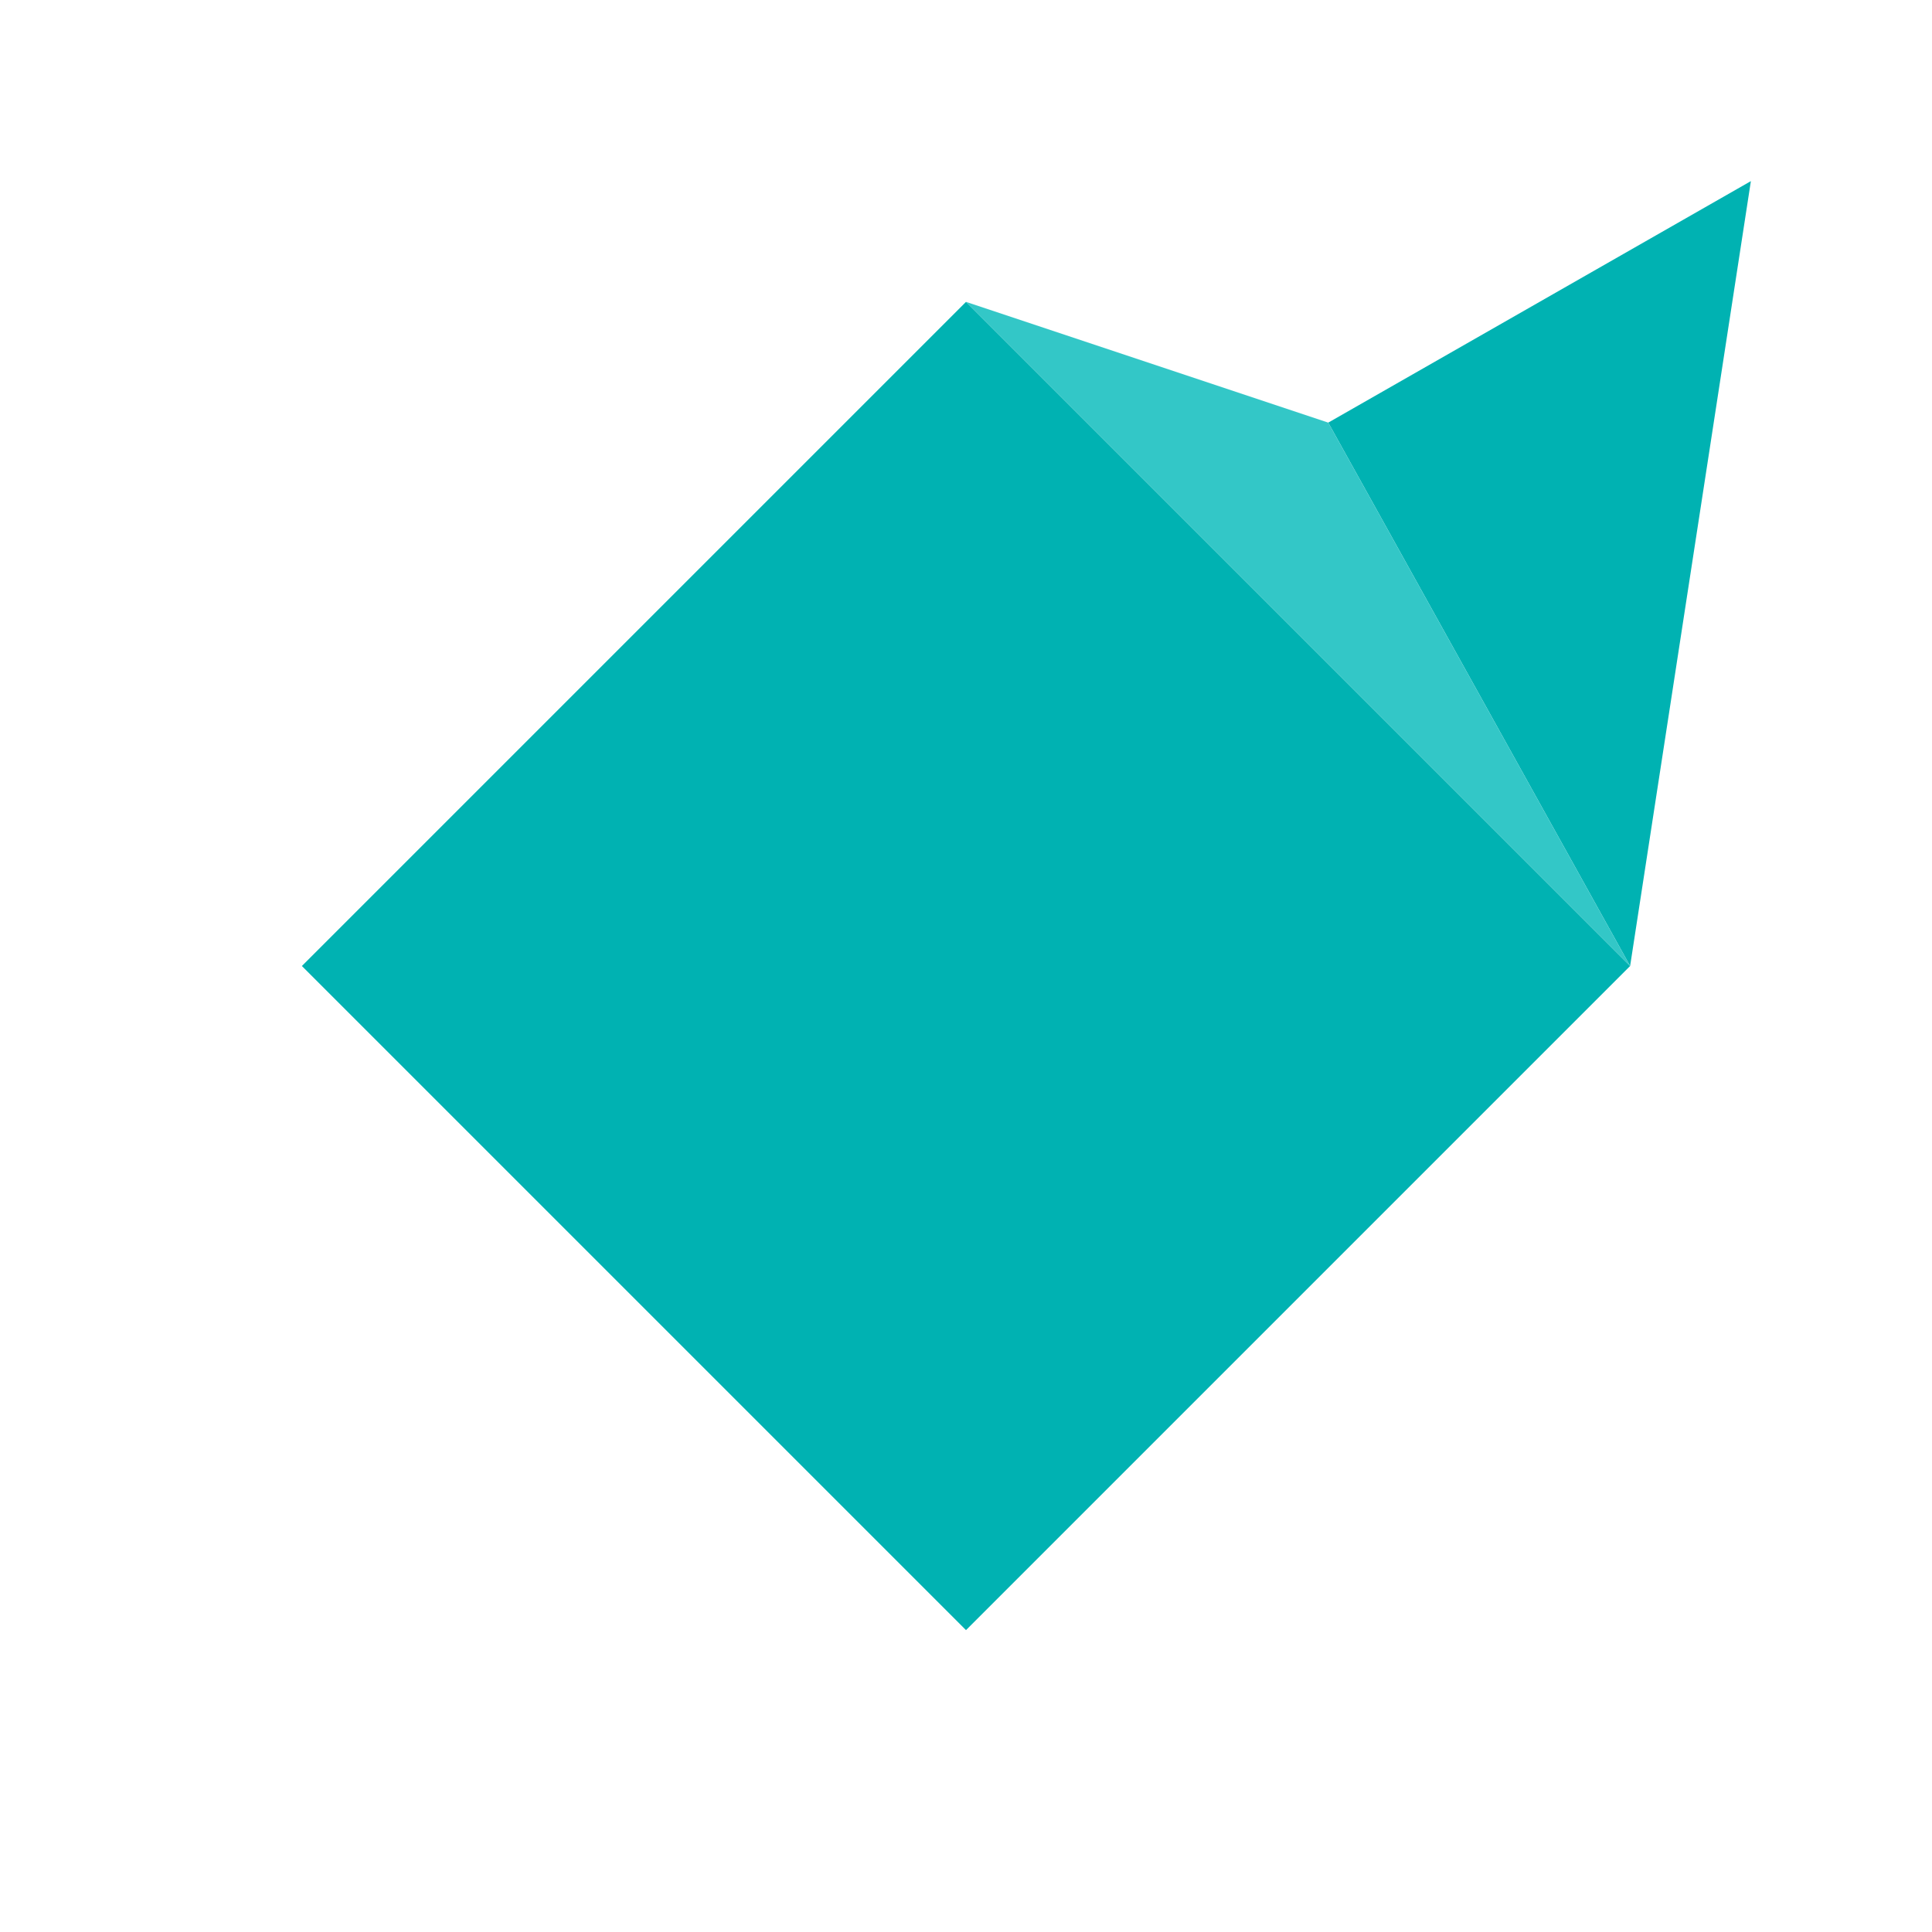
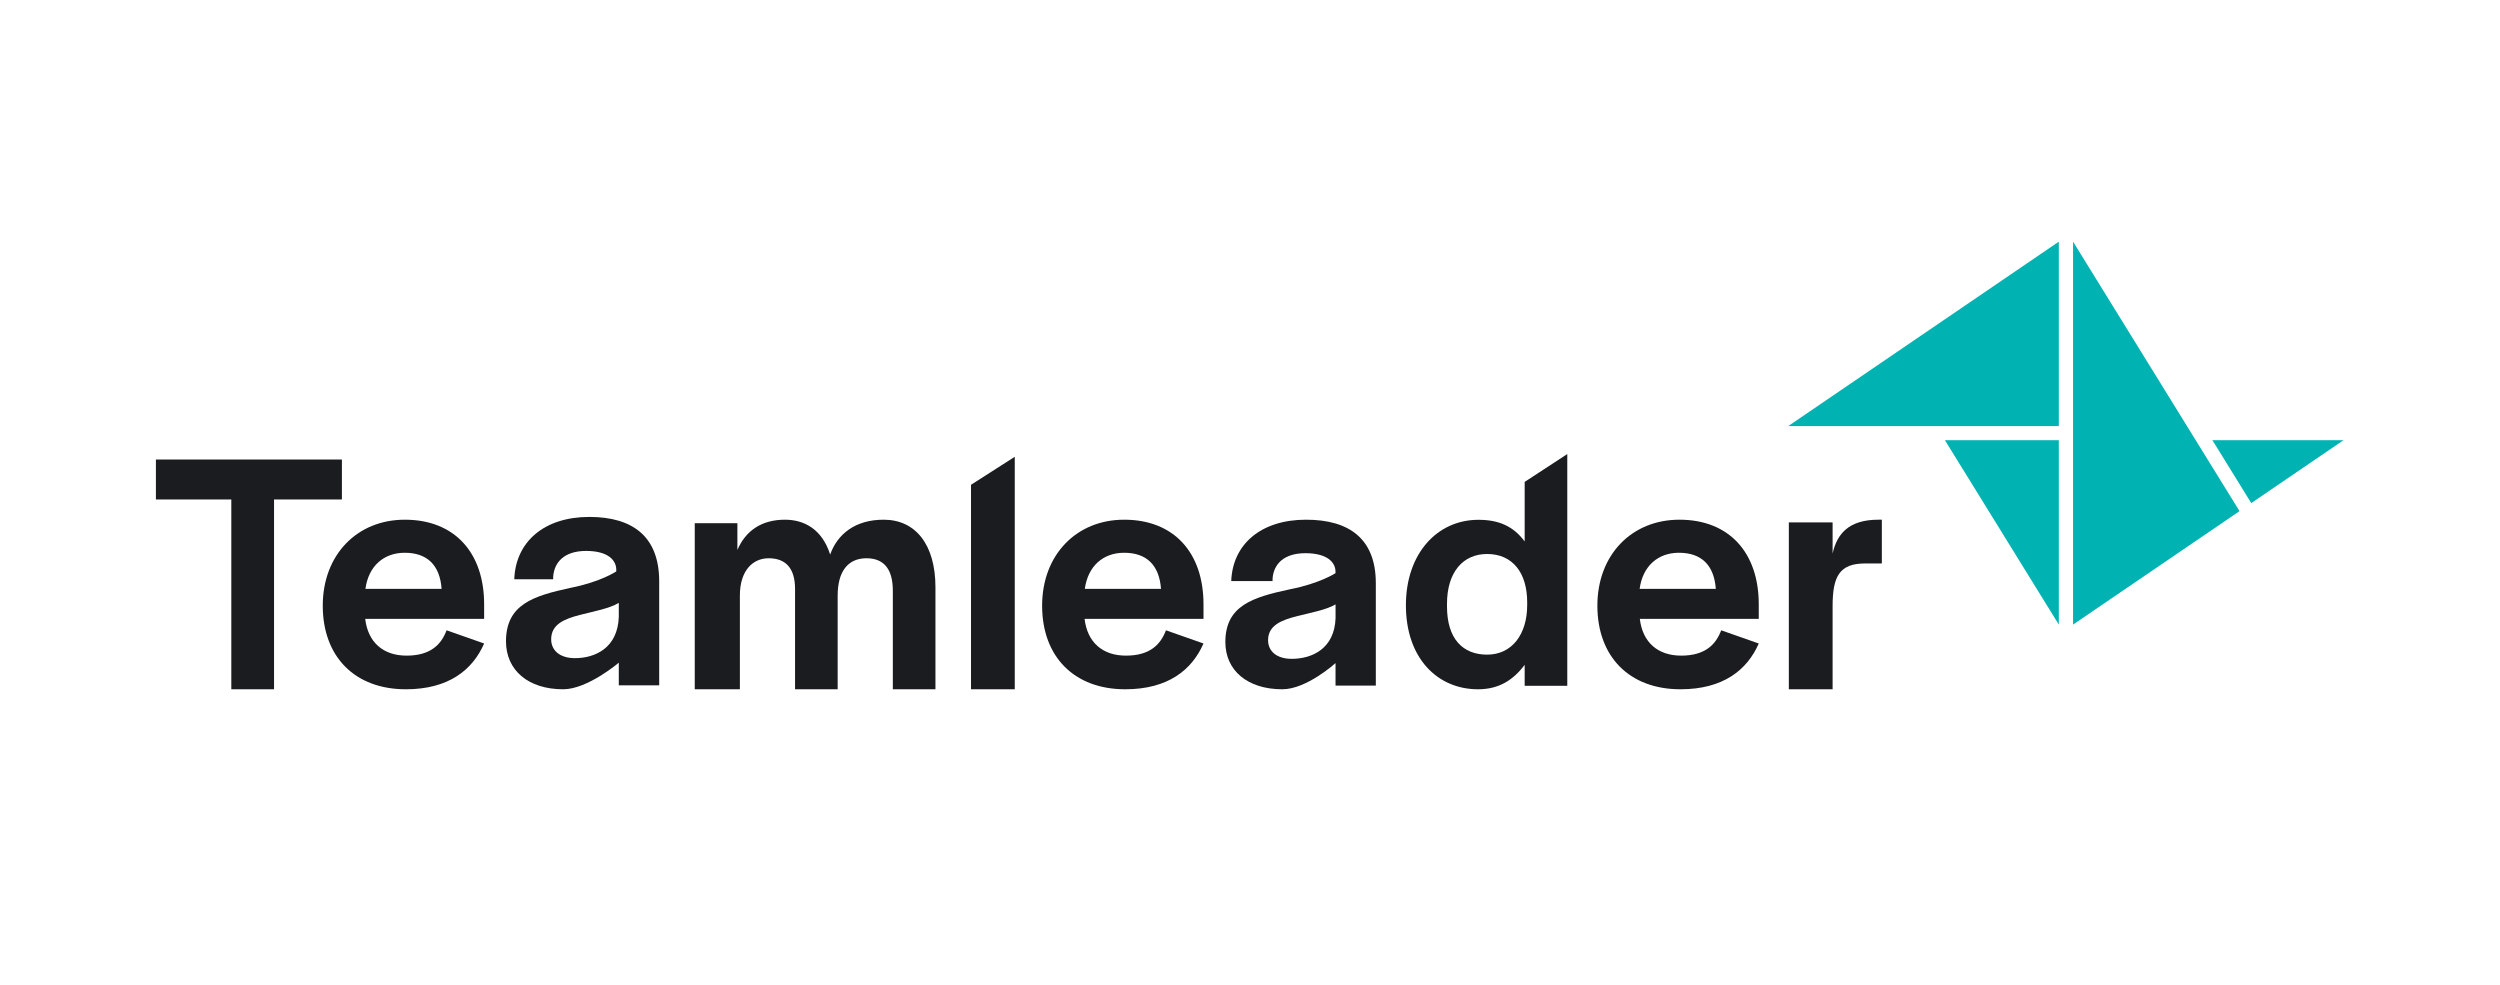
- <svg xmlns="http://www.w3.org/2000/svg" viewBox="0 0 64 64" fill="none">
-   <polygon points="10,32 32,54 54,32 32,10" fill="#00B2B2" />
-   <polygon points="54,32 44,14 58,6" fill="#00B2B2" />
-   <polygon points="32,10 54,32 44,14" fill="#33C7C7" />
+ <svg xmlns="http://www.w3.org/2000/svg" enable-background="new 0 0 914 360" viewBox="0 0 914 360">
+   <g fill="#1a1c20">
+     <path d="m125 168h-68v14.61h27.57v69.39h15.62v-69.39h24.81z" />
+     <path d="m148.39 252c15.64 0 24.41-7.1 28.61-16.74l-13.73-4.82c-1.91 5.07-5.72 9.26-14.62 9.26-8.52 0-14.11-4.82-15.13-13.44h43.48v-5.32c0-18.89-10.81-30.94-28.99-30.94-17.55 0-30.01 12.93-30.01 31.44 0 18.64 11.7 30.56 30.39 30.56zm-.42-49.91c8.14 0 12.84 4.44 13.48 13.19h-27.85c1.14-8.37 6.74-13.19 14.37-13.19z" />
+     <path d="m205.9 252c8.92 0 20.33-9.72 20.33-9.72v8.27h14.77v-38.01c0-16.38-9.68-23.55-25.56-23.55-16.5 0-26.93 9.09-27.42 22.78h14.22v-.89c.37-5.37 4.09-9.46 12.03-9.46s11.04 3.32 11.04 6.9v.59s-5.65 3.83-16.74 6.01c-13.51 2.94-23.58 6.01-23.58 19.56.01 10.49 8.04 17.52 20.91 17.52zm4.28-11.38c-5.48 0-8.67-2.81-8.67-6.9 0-5.37 4.59-7.41 10.7-8.95 4.97-1.28 10.58-2.3 14.02-4.35v5.11c-.38 11.26-8.53 15.09-16.05 15.09z" />
+     <path d="m269.58 191.29h-15.58v60.71h16.5v-34.27c0-9.17 4.76-13.63 10.52-13.63 6.39 0 9.65 3.82 9.65 11.21v36.69h15.58v-34.27c0-8.79 3.76-13.63 10.52-13.63 6.26 0 9.65 3.82 9.65 11.85v36.05h15.58v-37.3c0-15.56-7.24-24.7-18.93-24.7-10.42 0-16.9 5.27-19.56 12.73-3.05-9.52-9.78-12.73-16.52-12.73-8.51 0-14.36 3.99-17.4 11.06v-9.77z" />
+     <path d="m371 167-16 10.24v74.76h16z" />
+     <path d="m411.39 252c15.64 0 24.41-7.1 28.61-16.74l-13.73-4.82c-1.91 5.07-5.72 9.26-14.62 9.26-8.52 0-14.11-4.82-15.13-13.44h43.48v-5.32c0-18.89-10.81-30.94-28.99-30.94-17.55 0-30.01 12.93-30.01 31.44 0 18.64 11.7 30.56 30.39 30.56zm-.41-49.91c8.14 0 12.84 4.44 13.48 13.19h-27.85c1.15-8.37 6.74-13.19 14.37-13.19z" />
+     <path d="m468.83 252c8.89 0 19.44-9.57 19.44-9.57v8.23h14.73v-37.46c0-16.14-9.66-23.2-25.5-23.2-16.46 0-26.86 8.95-27.36 22.45h15.11v-.88c.37-5.29 4.08-9.32 12-9.32s11.01 3.27 11.01 6.8v.5s-5.73 3.78-16.78 5.92c-13.46 2.9-23.49 5.92-23.49 19.28.01 10.32 8.01 17.25 20.84 17.25zm3.42-11.13c-5.47 0-8.64-2.77-8.64-6.8 0-5.29 4.58-7.31 10.68-8.82 4.96-1.26 10.55-2.27 13.99-4.28v5.04c-.39 11.09-8.53 14.86-16.03 14.86z" />
+     <path d="m540.37 252c7.66 0 12.91-3.4 17.05-8.94v7.68h15.58v-84.74l-15.58 10.18v21.77c-4.14-5.54-9.39-7.91-16.92-7.91-15.07 0-26.5 12.34-26.5 31.23 0 19.4 11.55 30.73 26.37 30.73zm3.31-12.66c-8.92 0-14.66-5.84-14.66-17.64v-.89c0-11.8 5.99-18.27 14.66-18.27 9.31 0 14.66 6.85 14.66 17.64v1.02c0 10.78-5.61 18.14-14.66 18.14z" />
+     <path d="m614.39 252c15.64 0 24.41-7.1 28.61-16.74l-13.73-4.82c-1.91 5.07-5.72 9.26-14.62 9.26-8.52 0-14.11-4.82-15.13-13.44h43.48v-5.32c0-18.89-10.81-30.94-28.99-30.94-17.55 0-30.01 12.93-30.01 31.44 0 18.64 11.7 30.56 30.39 30.56zm-.57-49.91c8.14 0 12.84 4.44 13.48 13.19h-27.85c1.14-8.37 6.74-13.19 14.37-13.19z" />
+     <path d="m670 191h-16v61h16v-30.4c0-11.03 2.61-15.6 11.92-15.6h6.08v-16h-1.24c-10.8 0-15.14 5.11-16.76 12.37z" />
+   </g>
+   <path d="m752.7 228.35-41.64-67.41h41.64z" fill="#00b2b2" />
+   <path d="m752.7 155.76h-98.9l98.9-67.41z" fill="#00b2b2" />
+   <path d="m818.77 186.87-60.86 41.48v-140z" fill="#00b2b2" />
+   <path d="m808.86 160.94 14.2 22.99 33.73-22.99z" fill="#00b2b2" />
</svg>
